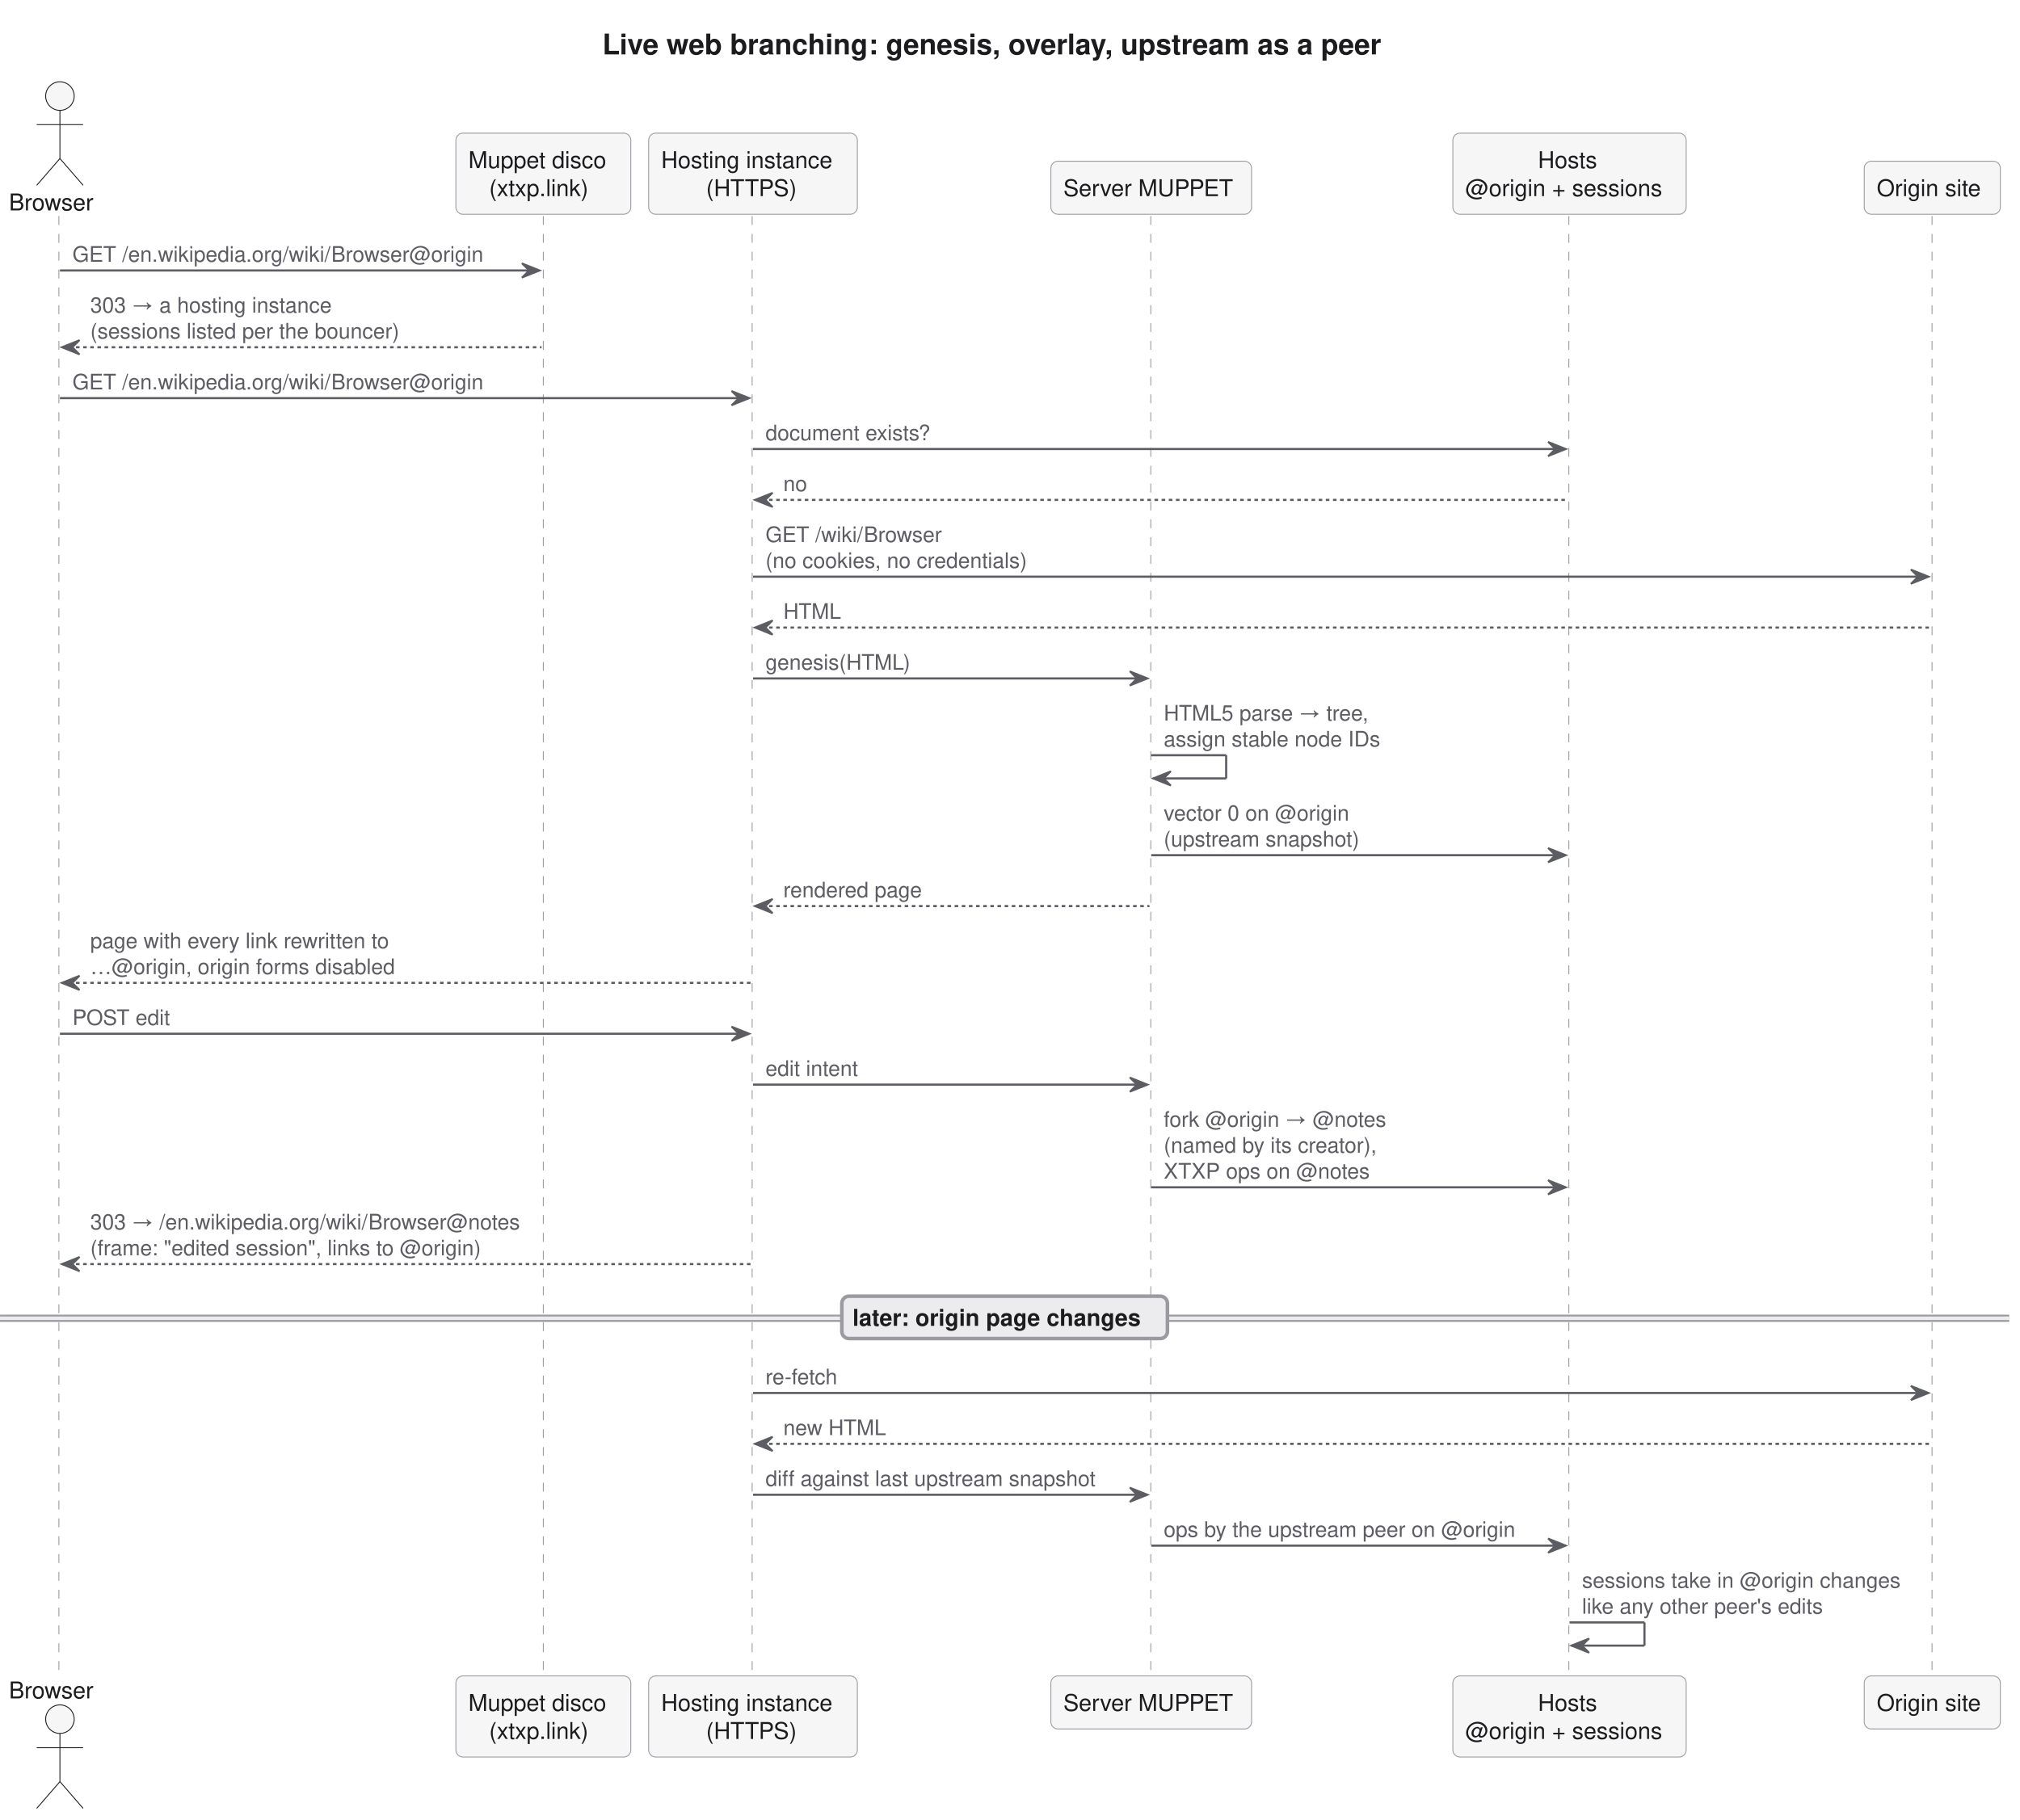
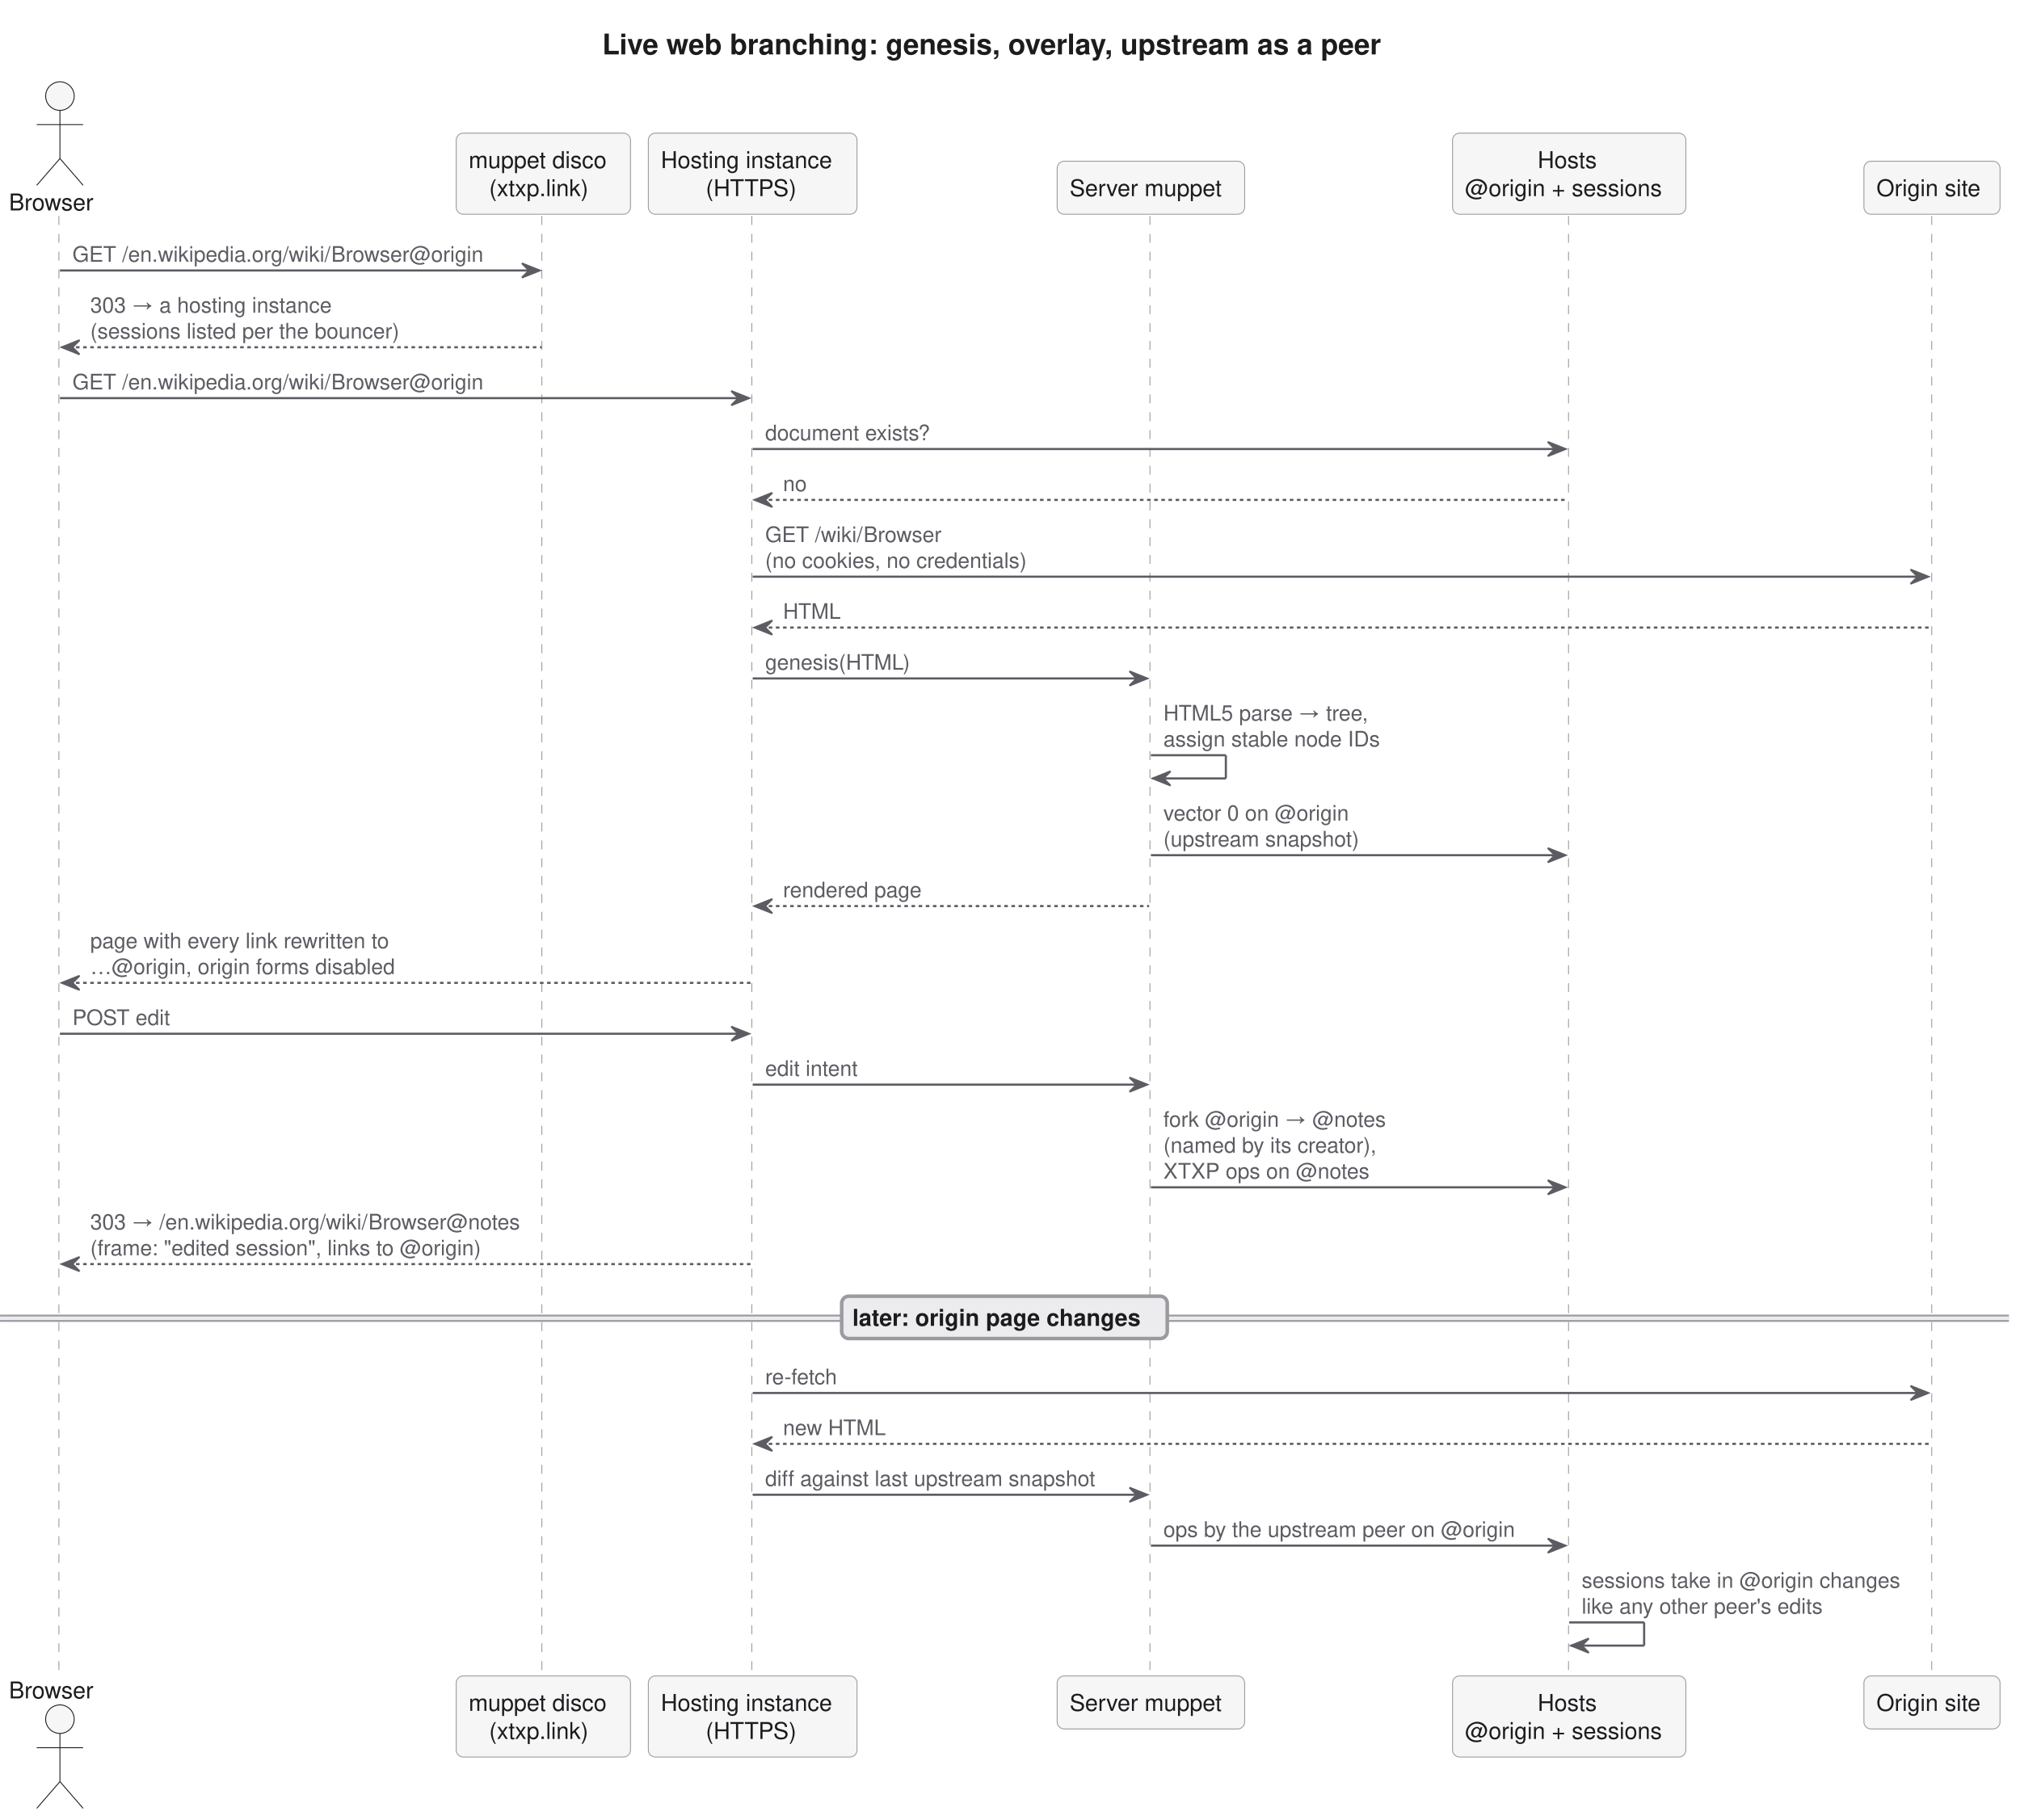
<svg xmlns="http://www.w3.org/2000/svg" contentStyleType="text/css" data-diagram-type="SEQUENCE" height="1020px" preserveAspectRatio="none" style="width:1132px;height:1020px;" version="1.1" viewBox="0 0 1132 1020" width="1132px" zoomAndPan="magnify">
  <defs />
  <g>
-     <text fill="#1C1C1F" font-family="Helvetica" font-size="16" font-weight="bold" lengthAdjust="spacing" textLength="449.812" x="337.59" y="30.5">Live web branching: genesis, overlay, upstream as a peer</text>
+     <text fill="#1C1C1F" font-family="Helvetica" font-size="16" font-weight="bold" lengthAdjust="spacing" textLength="449.812" x="337.501" y="30.5">Live web branching: genesis, overlay, upstream as a peer</text>
    <g>
      <rect fill="#000000" fill-opacity="0" height="819.315" width="8" x="29.584" y="121.089" />
      <line style="stroke:#9A9AA1;stroke-width:0.5;stroke-dasharray:5,5;" x1="33" x2="33" y1="121.089" y2="940.404" />
    </g>
    <g>
      <rect fill="#000000" fill-opacity="0" height="819.315" width="8" x="300.487" y="121.089" />
-       <line style="stroke:#9A9AA1;stroke-width:0.5;stroke-dasharray:5,5;" x1="304.471" x2="304.471" y1="121.089" y2="940.404" />
-     </g>
-     <g>
-       <rect fill="#000000" fill-opacity="0" height="819.315" width="8" x="417.981" y="121.089" />
-       <line style="stroke:#9A9AA1;stroke-width:0.5;stroke-dasharray:5,5;" x1="421.502" x2="421.502" y1="121.089" y2="940.404" />
-     </g>
-     <g>
-       <rect fill="#000000" fill-opacity="0" height="819.315" width="8" x="641.141" y="121.089" />
-       <line style="stroke:#9A9AA1;stroke-width:0.5;stroke-dasharray:5,5;" x1="644.903" x2="644.903" y1="121.089" y2="940.404" />
-     </g>
-     <g>
-       <rect fill="#000000" fill-opacity="0" height="819.315" width="8" x="875.552" y="121.089" />
-       <line style="stroke:#9A9AA1;stroke-width:0.5;stroke-dasharray:5,5;" x1="879.172" x2="879.172" y1="121.089" y2="940.404" />
-     </g>
-     <g>
-       <rect fill="#000000" fill-opacity="0" height="819.315" width="8" x="1078.85" y="121.089" />
-       <line style="stroke:#9A9AA1;stroke-width:0.5;stroke-dasharray:5,5;" x1="1082.709" x2="1082.709" y1="121.089" y2="940.404" />
+       <line style="stroke:#9A9AA1;stroke-width:0.5;stroke-dasharray:5,5;" x1="303.649" x2="303.649" y1="121.089" y2="940.404" />
+     </g>
+     <g>
+       <rect fill="#000000" fill-opacity="0" height="819.315" width="8" x="417.803" y="121.089" />
+       <line style="stroke:#9A9AA1;stroke-width:0.5;stroke-dasharray:5,5;" x1="421.324" x2="421.324" y1="121.089" y2="940.404" />
+     </g>
+     <g>
+       <rect fill="#000000" fill-opacity="0" height="819.315" width="8" x="640.964" y="121.089" />
+       <line style="stroke:#9A9AA1;stroke-width:0.5;stroke-dasharray:5,5;" x1="644.426" x2="644.426" y1="121.089" y2="940.404" />
+     </g>
+     <g>
+       <rect fill="#000000" fill-opacity="0" height="819.315" width="8" x="875.374" y="121.089" />
+       <line style="stroke:#9A9AA1;stroke-width:0.5;stroke-dasharray:5,5;" x1="878.994" x2="878.994" y1="121.089" y2="940.404" />
+     </g>
+     <g>
+       <rect fill="#000000" fill-opacity="0" height="819.315" width="8" x="1078.673" y="121.089" />
+       <line style="stroke:#9A9AA1;stroke-width:0.5;stroke-dasharray:5,5;" x1="1082.531" x2="1082.531" y1="121.089" y2="940.404" />
    </g>
    <g class="participant participant-head" data-participant="b">
      <text fill="#1C1C1F" font-family="Helvetica" font-size="13" lengthAdjust="spacing" textLength="51.169" x="5" y="117.953">Browser</text>
      <ellipse cx="33.584" cy="53.859" fill="#F6F6F7" rx="8" ry="8" style="stroke:#1C1C1F;stroke-width:0.5;" />
      <path d="M33.584,61.859 L33.584,88.859 M20.584,69.859 L46.584,69.859 M33.584,88.859 L20.584,103.859 M33.584,88.859 L46.584,103.859" fill="none" style="stroke:#1C1C1F;stroke-width:0.5;" />
    </g>
    <g class="participant participant-tail" data-participant="b">
      <text fill="#1C1C1F" font-family="Helvetica" font-size="13" lengthAdjust="spacing" textLength="51.169" x="5" y="951.998">Browser</text>
      <ellipse cx="33.584" cy="963.634" fill="#F6F6F7" rx="8" ry="8" style="stroke:#1C1C1F;stroke-width:0.5;" />
      <path d="M33.584,971.634 L33.584,998.634 M20.584,979.634 L46.584,979.634 M33.584,998.634 L20.584,1013.634 M33.584,998.634 L46.584,1013.634" fill="none" style="stroke:#1C1C1F;stroke-width:0.5;" />
    </g>
    <g class="participant participant-head" data-participant="d">
-       <rect fill="#F6F6F7" height="45.459" rx="4" ry="4" style="stroke:#9A9AA1;stroke-width:0.5;" width="98.03" x="255.471" y="74.63" />
-       <text fill="#1C1C1F" font-family="Helvetica" font-size="13" lengthAdjust="spacing" textLength="84.03" x="262.471" y="94.224">Muppet disco</text>
+       <rect fill="#F6F6F7" height="45.459" rx="4" ry="4" style="stroke:#9A9AA1;stroke-width:0.5;" width="97.675" x="255.649" y="74.63" />
+       <text fill="#1C1C1F" font-family="Helvetica" font-size="13" lengthAdjust="spacing" textLength="83.675" x="262.649" y="94.224">muppet disco</text>
      <text fill="#1C1C1F" font-family="Helvetica" font-size="13" lengthAdjust="spacing" textLength="60.747" x="274.113" y="109.953">(xtxp.link)</text>
    </g>
    <g class="participant participant-tail" data-participant="d">
-       <rect fill="#F6F6F7" height="45.459" rx="4" ry="4" style="stroke:#9A9AA1;stroke-width:0.5;" width="98.03" x="255.471" y="939.404" />
-       <text fill="#1C1C1F" font-family="Helvetica" font-size="13" lengthAdjust="spacing" textLength="84.03" x="262.471" y="958.998">Muppet disco</text>
+       <rect fill="#F6F6F7" height="45.459" rx="4" ry="4" style="stroke:#9A9AA1;stroke-width:0.5;" width="97.675" x="255.649" y="939.404" />
+       <text fill="#1C1C1F" font-family="Helvetica" font-size="13" lengthAdjust="spacing" textLength="83.675" x="262.649" y="958.998">muppet disco</text>
      <text fill="#1C1C1F" font-family="Helvetica" font-size="13" lengthAdjust="spacing" textLength="60.747" x="274.113" y="974.727">(xtxp.link)</text>
    </g>
    <g class="participant participant-head" data-participant="gw">
-       <rect fill="#F6F6F7" height="45.459" rx="4" ry="4" style="stroke:#9A9AA1;stroke-width:0.5;" width="116.959" x="363.502" y="74.63" />
-       <text fill="#1C1C1F" font-family="Helvetica" font-size="13" lengthAdjust="spacing" textLength="102.959" x="370.502" y="94.224">Hosting instance</text>
-       <text fill="#1C1C1F" font-family="Helvetica" font-size="13" lengthAdjust="spacing" textLength="52.571" x="395.696" y="109.953">(HTTPS)</text>
+       <rect fill="#F6F6F7" height="45.459" rx="4" ry="4" style="stroke:#9A9AA1;stroke-width:0.5;" width="116.959" x="363.324" y="74.63" />
+       <text fill="#1C1C1F" font-family="Helvetica" font-size="13" lengthAdjust="spacing" textLength="102.959" x="370.324" y="94.224">Hosting instance</text>
+       <text fill="#1C1C1F" font-family="Helvetica" font-size="13" lengthAdjust="spacing" textLength="52.571" x="395.518" y="109.953">(HTTPS)</text>
    </g>
    <g class="participant participant-tail" data-participant="gw">
-       <rect fill="#F6F6F7" height="45.459" rx="4" ry="4" style="stroke:#9A9AA1;stroke-width:0.5;" width="116.959" x="363.502" y="939.404" />
-       <text fill="#1C1C1F" font-family="Helvetica" font-size="13" lengthAdjust="spacing" textLength="102.959" x="370.502" y="958.998">Hosting instance</text>
-       <text fill="#1C1C1F" font-family="Helvetica" font-size="13" lengthAdjust="spacing" textLength="52.571" x="395.696" y="974.727">(HTTPS)</text>
+       <rect fill="#F6F6F7" height="45.459" rx="4" ry="4" style="stroke:#9A9AA1;stroke-width:0.5;" width="116.959" x="363.324" y="939.404" />
+       <text fill="#1C1C1F" font-family="Helvetica" font-size="13" lengthAdjust="spacing" textLength="102.959" x="370.324" y="958.998">Hosting instance</text>
+       <text fill="#1C1C1F" font-family="Helvetica" font-size="13" lengthAdjust="spacing" textLength="52.571" x="395.518" y="974.727">(HTTPS)</text>
    </g>
    <g class="participant participant-head" data-participant="sm">
-       <rect fill="#F6F6F7" height="29.73" rx="4" ry="4" style="stroke:#9A9AA1;stroke-width:0.5;" width="112.478" x="588.903" y="90.359" />
-       <text fill="#1C1C1F" font-family="Helvetica" font-size="13" lengthAdjust="spacing" textLength="98.478" x="595.903" y="109.953">Server MUPPET</text>
+       <rect fill="#F6F6F7" height="29.73" rx="4" ry="4" style="stroke:#9A9AA1;stroke-width:0.5;" width="105.076" x="592.426" y="90.359" />
+       <text fill="#1C1C1F" font-family="Helvetica" font-size="13" lengthAdjust="spacing" textLength="91.076" x="599.426" y="109.953">Server muppet</text>
    </g>
    <g class="participant participant-tail" data-participant="sm">
-       <rect fill="#F6F6F7" height="29.73" rx="4" ry="4" style="stroke:#9A9AA1;stroke-width:0.5;" width="112.478" x="588.903" y="939.404" />
-       <text fill="#1C1C1F" font-family="Helvetica" font-size="13" lengthAdjust="spacing" textLength="98.478" x="595.903" y="958.998">Server MUPPET</text>
+       <rect fill="#F6F6F7" height="29.73" rx="4" ry="4" style="stroke:#9A9AA1;stroke-width:0.5;" width="105.076" x="592.426" y="939.404" />
+       <text fill="#1C1C1F" font-family="Helvetica" font-size="13" lengthAdjust="spacing" textLength="91.076" x="599.426" y="958.998">Server muppet</text>
    </g>
    <g class="participant participant-head" data-participant="t">
-       <rect fill="#F6F6F7" height="45.459" rx="4" ry="4" style="stroke:#9A9AA1;stroke-width:0.5;" width="130.759" x="814.172" y="74.63" />
-       <text fill="#1C1C1F" font-family="Helvetica" font-size="13" lengthAdjust="spacing" textLength="35.433" x="861.835" y="94.224">Hosts</text>
-       <text fill="#1C1C1F" font-family="Helvetica" font-size="13" lengthAdjust="spacing" textLength="116.759" x="821.172" y="109.953">@origin + sessions</text>
+       <rect fill="#F6F6F7" height="45.459" rx="4" ry="4" style="stroke:#9A9AA1;stroke-width:0.5;" width="130.759" x="813.994" y="74.63" />
+       <text fill="#1C1C1F" font-family="Helvetica" font-size="13" lengthAdjust="spacing" textLength="35.433" x="861.658" y="94.224">Hosts</text>
+       <text fill="#1C1C1F" font-family="Helvetica" font-size="13" lengthAdjust="spacing" textLength="116.759" x="820.994" y="109.953">@origin + sessions</text>
    </g>
    <g class="participant participant-tail" data-participant="t">
-       <rect fill="#F6F6F7" height="45.459" rx="4" ry="4" style="stroke:#9A9AA1;stroke-width:0.5;" width="130.759" x="814.172" y="939.404" />
-       <text fill="#1C1C1F" font-family="Helvetica" font-size="13" lengthAdjust="spacing" textLength="35.433" x="861.835" y="958.998">Hosts</text>
-       <text fill="#1C1C1F" font-family="Helvetica" font-size="13" lengthAdjust="spacing" textLength="116.759" x="821.172" y="974.727">@origin + sessions</text>
+       <rect fill="#F6F6F7" height="45.459" rx="4" ry="4" style="stroke:#9A9AA1;stroke-width:0.5;" width="130.759" x="813.994" y="939.404" />
+       <text fill="#1C1C1F" font-family="Helvetica" font-size="13" lengthAdjust="spacing" textLength="35.433" x="861.658" y="958.998">Hosts</text>
+       <text fill="#1C1C1F" font-family="Helvetica" font-size="13" lengthAdjust="spacing" textLength="116.759" x="820.994" y="974.727">@origin + sessions</text>
    </g>
    <g class="participant participant-head" data-participant="o">
-       <rect fill="#F6F6F7" height="29.73" rx="4" ry="4" style="stroke:#9A9AA1;stroke-width:0.5;" width="76.283" x="1044.709" y="90.359" />
-       <text fill="#1C1C1F" font-family="Helvetica" font-size="13" lengthAdjust="spacing" textLength="62.283" x="1051.709" y="109.953">Origin site</text>
+       <rect fill="#F6F6F7" height="29.73" rx="4" ry="4" style="stroke:#9A9AA1;stroke-width:0.5;" width="76.283" x="1044.531" y="90.359" />
+       <text fill="#1C1C1F" font-family="Helvetica" font-size="13" lengthAdjust="spacing" textLength="62.283" x="1051.531" y="109.953">Origin site</text>
    </g>
    <g class="participant participant-tail" data-participant="o">
-       <rect fill="#F6F6F7" height="29.73" rx="4" ry="4" style="stroke:#9A9AA1;stroke-width:0.5;" width="76.283" x="1044.709" y="939.404" />
-       <text fill="#1C1C1F" font-family="Helvetica" font-size="13" lengthAdjust="spacing" textLength="62.283" x="1051.709" y="958.998">Origin site</text>
+       <rect fill="#F6F6F7" height="29.73" rx="4" ry="4" style="stroke:#9A9AA1;stroke-width:0.5;" width="76.283" x="1044.531" y="939.404" />
+       <text fill="#1C1C1F" font-family="Helvetica" font-size="13" lengthAdjust="spacing" textLength="62.283" x="1051.531" y="958.998">Origin site</text>
    </g>
    <g class="message" data-participant-1="b" data-participant-2="d">
      <polygon fill="#5C5C63" points="292.487,147.608,302.487,151.608,292.487,155.608,296.487,151.608" style="stroke:#5C5C63;stroke-width:1;" />
      <line style="stroke:#5C5C63;stroke-width:1.2;" x1="33.584" x2="298.487" y1="151.608" y2="151.608" />
      <text fill="#5C5C63" font-family="Helvetica" font-size="12" lengthAdjust="spacing" textLength="246.902" x="40.584" y="146.714">GET /en.wikipedia.org/wiki/Browser@origin</text>
    </g>
    <g class="message" data-participant-1="d" data-participant-2="b">
      <polygon fill="#5C5C63" points="44.584,190.648,34.584,194.648,44.584,198.648,40.584,194.648" style="stroke:#5C5C63;stroke-width:1;" />
      <line style="stroke:#5C5C63;stroke-width:1.2;stroke-dasharray:2,2;" x1="38.584" x2="303.487" y1="194.648" y2="194.648" />
      <text fill="#5C5C63" font-family="Helvetica" font-size="12" lengthAdjust="spacing" textLength="143.924" x="50.584" y="175.233">303 → a hosting instance</text>
      <text fill="#5C5C63" font-family="Helvetica" font-size="12" lengthAdjust="spacing" textLength="186.17" x="50.584" y="189.753">(sessions listed per the bouncer)</text>
    </g>
    <g class="message" data-participant-1="b" data-participant-2="gw">
-       <polygon fill="#5C5C63" points="409.981,219.167,419.981,223.167,409.981,227.167,413.981,223.167" style="stroke:#5C5C63;stroke-width:1;" />
-       <line style="stroke:#5C5C63;stroke-width:1.2;" x1="33.584" x2="415.981" y1="223.167" y2="223.167" />
+       <polygon fill="#5C5C63" points="409.803,219.167,419.803,223.167,409.803,227.167,413.803,223.167" style="stroke:#5C5C63;stroke-width:1;" />
+       <line style="stroke:#5C5C63;stroke-width:1.2;" x1="33.584" x2="415.803" y1="223.167" y2="223.167" />
      <text fill="#5C5C63" font-family="Helvetica" font-size="12" lengthAdjust="spacing" textLength="246.902" x="40.584" y="218.273">GET /en.wikipedia.org/wiki/Browser@origin</text>
    </g>
    <g class="message" data-participant-1="gw" data-participant-2="t">
-       <polygon fill="#5C5C63" points="867.552,247.686,877.552,251.686,867.552,255.686,871.552,251.686" style="stroke:#5C5C63;stroke-width:1;" />
-       <line style="stroke:#5C5C63;stroke-width:1.2;" x1="421.981" x2="873.552" y1="251.686" y2="251.686" />
-       <text fill="#5C5C63" font-family="Helvetica" font-size="12" lengthAdjust="spacing" textLength="99.574" x="428.981" y="246.792">document exists?</text>
+       <polygon fill="#5C5C63" points="867.374,247.686,877.374,251.686,867.374,255.686,871.374,251.686" style="stroke:#5C5C63;stroke-width:1;" />
+       <line style="stroke:#5C5C63;stroke-width:1.2;" x1="421.803" x2="873.374" y1="251.686" y2="251.686" />
+       <text fill="#5C5C63" font-family="Helvetica" font-size="12" lengthAdjust="spacing" textLength="99.574" x="428.803" y="246.792">document exists?</text>
    </g>
    <g class="message" data-participant-1="t" data-participant-2="gw">
-       <polygon fill="#5C5C63" points="432.981,276.206,422.981,280.206,432.981,284.206,428.981,280.206" style="stroke:#5C5C63;stroke-width:1;" />
-       <line style="stroke:#5C5C63;stroke-width:1.2;stroke-dasharray:2,2;" x1="426.981" x2="878.552" y1="280.206" y2="280.206" />
-       <text fill="#5C5C63" font-family="Helvetica" font-size="12" lengthAdjust="spacing" textLength="14.285" x="438.981" y="275.312">no</text>
+       <polygon fill="#5C5C63" points="432.803,276.206,422.803,280.206,432.803,284.206,428.803,280.206" style="stroke:#5C5C63;stroke-width:1;" />
+       <line style="stroke:#5C5C63;stroke-width:1.2;stroke-dasharray:2,2;" x1="426.803" x2="878.374" y1="280.206" y2="280.206" />
+       <text fill="#5C5C63" font-family="Helvetica" font-size="12" lengthAdjust="spacing" textLength="14.285" x="438.803" y="275.312">no</text>
    </g>
    <g class="message" data-participant-1="gw" data-participant-2="o">
-       <polygon fill="#5C5C63" points="1070.85,319.245,1080.85,323.245,1070.85,327.245,1074.85,323.245" style="stroke:#5C5C63;stroke-width:1;" />
-       <line style="stroke:#5C5C63;stroke-width:1.2;" x1="421.981" x2="1076.85" y1="323.245" y2="323.245" />
-       <text fill="#5C5C63" font-family="Helvetica" font-size="12" lengthAdjust="spacing" textLength="105.387" x="428.981" y="303.831">GET /wiki/Browser</text>
-       <text fill="#5C5C63" font-family="Helvetica" font-size="12" lengthAdjust="spacing" textLength="157.588" x="428.981" y="318.351">(no cookies, no credentials)</text>
+       <polygon fill="#5C5C63" points="1070.673,319.245,1080.673,323.245,1070.673,327.245,1074.673,323.245" style="stroke:#5C5C63;stroke-width:1;" />
+       <line style="stroke:#5C5C63;stroke-width:1.2;" x1="421.803" x2="1076.673" y1="323.245" y2="323.245" />
+       <text fill="#5C5C63" font-family="Helvetica" font-size="12" lengthAdjust="spacing" textLength="105.387" x="428.803" y="303.831">GET /wiki/Browser</text>
+       <text fill="#5C5C63" font-family="Helvetica" font-size="12" lengthAdjust="spacing" textLength="157.588" x="428.803" y="318.351">(no cookies, no credentials)</text>
    </g>
    <g class="message" data-participant-1="o" data-participant-2="gw">
-       <polygon fill="#5C5C63" points="432.981,347.765,422.981,351.765,432.981,355.765,428.981,351.765" style="stroke:#5C5C63;stroke-width:1;" />
-       <line style="stroke:#5C5C63;stroke-width:1.2;stroke-dasharray:2,2;" x1="426.981" x2="1081.85" y1="351.765" y2="351.765" />
-       <text fill="#5C5C63" font-family="Helvetica" font-size="12" lengthAdjust="spacing" textLength="34.289" x="438.981" y="346.87">HTML</text>
+       <polygon fill="#5C5C63" points="432.803,347.765,422.803,351.765,432.803,355.765,428.803,351.765" style="stroke:#5C5C63;stroke-width:1;" />
+       <line style="stroke:#5C5C63;stroke-width:1.2;stroke-dasharray:2,2;" x1="426.803" x2="1081.673" y1="351.765" y2="351.765" />
+       <text fill="#5C5C63" font-family="Helvetica" font-size="12" lengthAdjust="spacing" textLength="34.289" x="438.803" y="346.87">HTML</text>
    </g>
    <g class="message" data-participant-1="gw" data-participant-2="sm">
-       <polygon fill="#5C5C63" points="633.141,376.284,643.141,380.284,633.141,384.284,637.141,380.284" style="stroke:#5C5C63;stroke-width:1;" />
-       <line style="stroke:#5C5C63;stroke-width:1.2;" x1="421.981" x2="639.141" y1="380.284" y2="380.284" />
-       <text fill="#5C5C63" font-family="Helvetica" font-size="12" lengthAdjust="spacing" textLength="87.059" x="428.981" y="375.39">genesis(HTML)</text>
+       <polygon fill="#5C5C63" points="632.964,376.284,642.964,380.284,632.964,384.284,636.964,380.284" style="stroke:#5C5C63;stroke-width:1;" />
+       <line style="stroke:#5C5C63;stroke-width:1.2;" x1="421.803" x2="638.964" y1="380.284" y2="380.284" />
+       <text fill="#5C5C63" font-family="Helvetica" font-size="12" lengthAdjust="spacing" textLength="87.059" x="428.803" y="375.39">genesis(HTML)</text>
    </g>
    <g class="message" data-participant-1="sm" data-participant-2="sm">
-       <line style="stroke:#5C5C63;stroke-width:1.2;" x1="645.141" x2="687.141" y1="423.323" y2="423.323" />
-       <line style="stroke:#5C5C63;stroke-width:1.2;" x1="687.141" x2="687.141" y1="423.323" y2="436.323" />
-       <line style="stroke:#5C5C63;stroke-width:1.2;" x1="646.141" x2="687.141" y1="436.323" y2="436.323" />
-       <polygon fill="#5C5C63" points="656.141,432.323,646.141,436.323,656.141,440.323,652.141,436.323" style="stroke:#5C5C63;stroke-width:1;" />
-       <text fill="#5C5C63" font-family="Helvetica" font-size="12" lengthAdjust="spacing" textLength="120.984" x="652.141" y="403.909">HTML5 parse → tree,</text>
-       <text fill="#5C5C63" font-family="Helvetica" font-size="12" lengthAdjust="spacing" textLength="127.981" x="652.141" y="418.429">assign stable node IDs</text>
+       <line style="stroke:#5C5C63;stroke-width:1.2;" x1="644.964" x2="686.964" y1="423.323" y2="423.323" />
+       <line style="stroke:#5C5C63;stroke-width:1.2;" x1="686.964" x2="686.964" y1="423.323" y2="436.323" />
+       <line style="stroke:#5C5C63;stroke-width:1.2;" x1="645.964" x2="686.964" y1="436.323" y2="436.323" />
+       <polygon fill="#5C5C63" points="655.964,432.323,645.964,436.323,655.964,440.323,651.964,436.323" style="stroke:#5C5C63;stroke-width:1;" />
+       <text fill="#5C5C63" font-family="Helvetica" font-size="12" lengthAdjust="spacing" textLength="120.984" x="651.964" y="403.909">HTML5 parse → tree,</text>
+       <text fill="#5C5C63" font-family="Helvetica" font-size="12" lengthAdjust="spacing" textLength="127.981" x="651.964" y="418.429">assign stable node IDs</text>
    </g>
    <g class="message" data-participant-1="sm" data-participant-2="t">
-       <polygon fill="#5C5C63" points="867.552,475.362,877.552,479.362,867.552,483.362,871.552,479.362" style="stroke:#5C5C63;stroke-width:1;" />
-       <line style="stroke:#5C5C63;stroke-width:1.2;" x1="645.141" x2="873.552" y1="479.362" y2="479.362" />
-       <text fill="#5C5C63" font-family="Helvetica" font-size="12" lengthAdjust="spacing" textLength="111.779" x="652.141" y="459.948">vector 0 on @origin</text>
-       <text fill="#5C5C63" font-family="Helvetica" font-size="12" lengthAdjust="spacing" textLength="117.656" x="652.141" y="474.468">(upstream snapshot)</text>
+       <polygon fill="#5C5C63" points="867.374,475.362,877.374,479.362,867.374,483.362,871.374,479.362" style="stroke:#5C5C63;stroke-width:1;" />
+       <line style="stroke:#5C5C63;stroke-width:1.2;" x1="644.964" x2="873.374" y1="479.362" y2="479.362" />
+       <text fill="#5C5C63" font-family="Helvetica" font-size="12" lengthAdjust="spacing" textLength="111.779" x="651.964" y="459.948">vector 0 on @origin</text>
+       <text fill="#5C5C63" font-family="Helvetica" font-size="12" lengthAdjust="spacing" textLength="117.656" x="651.964" y="474.468">(upstream snapshot)</text>
    </g>
    <g class="message" data-participant-1="sm" data-participant-2="gw">
-       <polygon fill="#5C5C63" points="432.981,503.882,422.981,507.882,432.981,511.882,428.981,507.882" style="stroke:#5C5C63;stroke-width:1;" />
-       <line style="stroke:#5C5C63;stroke-width:1.2;stroke-dasharray:2,2;" x1="426.981" x2="644.141" y1="507.882" y2="507.882" />
-       <text fill="#5C5C63" font-family="Helvetica" font-size="12" lengthAdjust="spacing" textLength="83.625" x="438.981" y="502.987">rendered page</text>
+       <polygon fill="#5C5C63" points="432.803,503.882,422.803,507.882,432.803,511.882,428.803,507.882" style="stroke:#5C5C63;stroke-width:1;" />
+       <line style="stroke:#5C5C63;stroke-width:1.2;stroke-dasharray:2,2;" x1="426.803" x2="643.964" y1="507.882" y2="507.882" />
+       <text fill="#5C5C63" font-family="Helvetica" font-size="12" lengthAdjust="spacing" textLength="83.625" x="438.803" y="502.987">rendered page</text>
    </g>
    <g class="message" data-participant-1="gw" data-participant-2="b">
      <polygon fill="#5C5C63" points="44.584,546.921,34.584,550.921,44.584,554.921,40.584,550.921" style="stroke:#5C5C63;stroke-width:1;" />
-       <line style="stroke:#5C5C63;stroke-width:1.2;stroke-dasharray:2,2;" x1="38.584" x2="420.981" y1="550.921" y2="550.921" />
+       <line style="stroke:#5C5C63;stroke-width:1.2;stroke-dasharray:2,2;" x1="38.584" x2="420.803" y1="550.921" y2="550.921" />
      <text fill="#5C5C63" font-family="Helvetica" font-size="12" lengthAdjust="spacing" textLength="182.367" x="50.584" y="531.507">page with every link rewritten to</text>
      <text fill="#5C5C63" font-family="Helvetica" font-size="12" lengthAdjust="spacing" textLength="180.416" x="50.584" y="546.026">…@origin, origin forms disabled</text>
    </g>
    <g class="message" data-participant-1="b" data-participant-2="gw">
-       <polygon fill="#5C5C63" points="409.981,575.44,419.981,579.44,409.981,583.44,413.981,579.44" style="stroke:#5C5C63;stroke-width:1;" />
-       <line style="stroke:#5C5C63;stroke-width:1.2;" x1="33.584" x2="415.981" y1="579.44" y2="579.44" />
+       <polygon fill="#5C5C63" points="409.803,575.44,419.803,579.44,409.803,583.44,413.803,579.44" style="stroke:#5C5C63;stroke-width:1;" />
+       <line style="stroke:#5C5C63;stroke-width:1.2;" x1="33.584" x2="415.803" y1="579.44" y2="579.44" />
      <text fill="#5C5C63" font-family="Helvetica" font-size="12" lengthAdjust="spacing" textLength="56.836" x="40.584" y="574.546">POST edit</text>
    </g>
    <g class="message" data-participant-1="gw" data-participant-2="sm">
-       <polygon fill="#5C5C63" points="633.141,603.96,643.141,607.96,633.141,611.96,637.141,607.96" style="stroke:#5C5C63;stroke-width:1;" />
-       <line style="stroke:#5C5C63;stroke-width:1.2;" x1="421.981" x2="639.141" y1="607.96" y2="607.96" />
-       <text fill="#5C5C63" font-family="Helvetica" font-size="12" lengthAdjust="spacing" textLength="56.484" x="428.981" y="603.065">edit intent</text>
+       <polygon fill="#5C5C63" points="632.964,603.96,642.964,607.96,632.964,611.96,636.964,607.96" style="stroke:#5C5C63;stroke-width:1;" />
+       <line style="stroke:#5C5C63;stroke-width:1.2;" x1="421.803" x2="638.964" y1="607.96" y2="607.96" />
+       <text fill="#5C5C63" font-family="Helvetica" font-size="12" lengthAdjust="spacing" textLength="56.484" x="428.803" y="603.065">edit intent</text>
    </g>
    <g class="message" data-participant-1="sm" data-participant-2="t">
-       <polygon fill="#5C5C63" points="867.552,661.519,877.552,665.519,867.552,669.519,871.552,665.519" style="stroke:#5C5C63;stroke-width:1;" />
-       <line style="stroke:#5C5C63;stroke-width:1.2;" x1="645.141" x2="873.552" y1="665.519" y2="665.519" />
-       <text fill="#5C5C63" font-family="Helvetica" font-size="12" lengthAdjust="spacing" textLength="131.01" x="652.141" y="631.585">fork @origin → @notes</text>
-       <text fill="#5C5C63" font-family="Helvetica" font-size="12" lengthAdjust="spacing" textLength="129.023" x="652.141" y="646.105">(named by its creator),</text>
-       <text fill="#5C5C63" font-family="Helvetica" font-size="12" lengthAdjust="spacing" textLength="120.199" x="652.141" y="660.624">XTXP ops on @notes</text>
+       <polygon fill="#5C5C63" points="867.374,661.519,877.374,665.519,867.374,669.519,871.374,665.519" style="stroke:#5C5C63;stroke-width:1;" />
+       <line style="stroke:#5C5C63;stroke-width:1.2;" x1="644.964" x2="873.374" y1="665.519" y2="665.519" />
+       <text fill="#5C5C63" font-family="Helvetica" font-size="12" lengthAdjust="spacing" textLength="131.01" x="651.964" y="631.585">fork @origin → @notes</text>
+       <text fill="#5C5C63" font-family="Helvetica" font-size="12" lengthAdjust="spacing" textLength="129.023" x="651.964" y="646.105">(named by its creator),</text>
+       <text fill="#5C5C63" font-family="Helvetica" font-size="12" lengthAdjust="spacing" textLength="120.199" x="651.964" y="660.624">XTXP ops on @notes</text>
    </g>
    <g class="message" data-participant-1="gw" data-participant-2="b">
      <polygon fill="#5C5C63" points="44.584,704.558,34.584,708.558,44.584,712.558,40.584,708.558" style="stroke:#5C5C63;stroke-width:1;" />
-       <line style="stroke:#5C5C63;stroke-width:1.2;stroke-dasharray:2,2;" x1="38.584" x2="420.981" y1="708.558" y2="708.558" />
+       <line style="stroke:#5C5C63;stroke-width:1.2;stroke-dasharray:2,2;" x1="38.584" x2="420.803" y1="708.558" y2="708.558" />
      <text fill="#5C5C63" font-family="Helvetica" font-size="12" lengthAdjust="spacing" textLength="259.775" x="50.584" y="689.144">303 → /en.wikipedia.org/wiki/Browser@notes</text>
      <text fill="#5C5C63" font-family="Helvetica" font-size="12" lengthAdjust="spacing" textLength="236.144" x="50.584" y="703.663">(frame: "edited session", links to @origin)</text>
    </g>
-     <rect fill="#ECECEE" height="3" rx="4" ry="4" style="stroke:#ECECEE;stroke-width:1;" width="1125.992" x="0" y="737.422" />
-     <line style="stroke:#9A9AA1;stroke-width:1;" x1="0" x2="1125.992" y1="737.422" y2="737.422" />
-     <line style="stroke:#9A9AA1;stroke-width:1;" x1="0" x2="1125.992" y1="740.422" y2="740.422" />
-     <rect fill="#ECECEE" height="23.73" rx="4" ry="4" style="stroke:#9A9AA1;stroke-width:2;" width="182.467" x="471.763" y="726.558" />
-     <text fill="#1C1C1F" font-family="Helvetica" font-size="13" font-weight="bold" lengthAdjust="spacing" textLength="165.388" x="477.763" y="743.151">later: origin page changes</text>
+     <rect fill="#ECECEE" height="3" rx="4" ry="4" style="stroke:#ECECEE;stroke-width:1;" width="1125.814" x="0" y="737.422" />
+     <line style="stroke:#9A9AA1;stroke-width:1;" x1="0" x2="1125.814" y1="737.422" y2="737.422" />
+     <line style="stroke:#9A9AA1;stroke-width:1;" x1="0" x2="1125.814" y1="740.422" y2="740.422" />
+     <rect fill="#ECECEE" height="23.73" rx="4" ry="4" style="stroke:#9A9AA1;stroke-width:2;" width="182.467" x="471.674" y="726.558" />
+     <text fill="#1C1C1F" font-family="Helvetica" font-size="13" font-weight="bold" lengthAdjust="spacing" textLength="165.388" x="477.674" y="743.151">later: origin page changes</text>
    <g class="message" data-participant-1="gw" data-participant-2="o">
-       <polygon fill="#5C5C63" points="1070.85,776.807,1080.85,780.807,1070.85,784.807,1074.85,780.807" style="stroke:#5C5C63;stroke-width:1;" />
-       <line style="stroke:#5C5C63;stroke-width:1.2;" x1="421.981" x2="1076.85" y1="780.807" y2="780.807" />
-       <text fill="#5C5C63" font-family="Helvetica" font-size="12" lengthAdjust="spacing" textLength="46.348" x="428.981" y="775.912">re-fetch</text>
+       <polygon fill="#5C5C63" points="1070.673,776.807,1080.673,780.807,1070.673,784.807,1074.673,780.807" style="stroke:#5C5C63;stroke-width:1;" />
+       <line style="stroke:#5C5C63;stroke-width:1.2;" x1="421.803" x2="1076.673" y1="780.807" y2="780.807" />
+       <text fill="#5C5C63" font-family="Helvetica" font-size="12" lengthAdjust="spacing" textLength="46.348" x="428.803" y="775.912">re-fetch</text>
    </g>
    <g class="message" data-participant-1="o" data-participant-2="gw">
-       <polygon fill="#5C5C63" points="432.981,805.326,422.981,809.326,432.981,813.326,428.981,809.326" style="stroke:#5C5C63;stroke-width:1;" />
-       <line style="stroke:#5C5C63;stroke-width:1.2;stroke-dasharray:2,2;" x1="426.981" x2="1081.85" y1="809.326" y2="809.326" />
-       <text fill="#5C5C63" font-family="Helvetica" font-size="12" lengthAdjust="spacing" textLength="61.57" x="438.981" y="804.432">new HTML</text>
+       <polygon fill="#5C5C63" points="432.803,805.326,422.803,809.326,432.803,813.326,428.803,809.326" style="stroke:#5C5C63;stroke-width:1;" />
+       <line style="stroke:#5C5C63;stroke-width:1.2;stroke-dasharray:2,2;" x1="426.803" x2="1081.673" y1="809.326" y2="809.326" />
+       <text fill="#5C5C63" font-family="Helvetica" font-size="12" lengthAdjust="spacing" textLength="61.57" x="438.803" y="804.432">new HTML</text>
    </g>
    <g class="message" data-participant-1="gw" data-participant-2="sm">
-       <polygon fill="#5C5C63" points="633.141,833.846,643.141,837.846,633.141,841.846,637.141,837.846" style="stroke:#5C5C63;stroke-width:1;" />
-       <line style="stroke:#5C5C63;stroke-width:1.2;" x1="421.981" x2="639.141" y1="837.846" y2="837.846" />
-       <text fill="#5C5C63" font-family="Helvetica" font-size="12" lengthAdjust="spacing" textLength="199.16" x="428.981" y="832.951">diff against last upstream snapshot</text>
+       <polygon fill="#5C5C63" points="632.964,833.846,642.964,837.846,632.964,841.846,636.964,837.846" style="stroke:#5C5C63;stroke-width:1;" />
+       <line style="stroke:#5C5C63;stroke-width:1.2;" x1="421.803" x2="638.964" y1="837.846" y2="837.846" />
+       <text fill="#5C5C63" font-family="Helvetica" font-size="12" lengthAdjust="spacing" textLength="199.16" x="428.803" y="832.951">diff against last upstream snapshot</text>
    </g>
    <g class="message" data-participant-1="sm" data-participant-2="t">
-       <polygon fill="#5C5C63" points="867.552,862.365,877.552,866.365,867.552,870.365,871.552,866.365" style="stroke:#5C5C63;stroke-width:1;" />
-       <line style="stroke:#5C5C63;stroke-width:1.2;" x1="645.141" x2="873.552" y1="866.365" y2="866.365" />
-       <text fill="#5C5C63" font-family="Helvetica" font-size="12" lengthAdjust="spacing" textLength="210.41" x="652.141" y="861.471">ops by the upstream peer on @origin</text>
+       <polygon fill="#5C5C63" points="867.374,862.365,877.374,866.365,867.374,870.365,871.374,866.365" style="stroke:#5C5C63;stroke-width:1;" />
+       <line style="stroke:#5C5C63;stroke-width:1.2;" x1="644.964" x2="873.374" y1="866.365" y2="866.365" />
+       <text fill="#5C5C63" font-family="Helvetica" font-size="12" lengthAdjust="spacing" textLength="210.41" x="651.964" y="861.471">ops by the upstream peer on @origin</text>
    </g>
    <g class="message" data-participant-1="t" data-participant-2="t">
-       <line style="stroke:#5C5C63;stroke-width:1.2;" x1="879.552" x2="921.552" y1="909.404" y2="909.404" />
-       <line style="stroke:#5C5C63;stroke-width:1.2;" x1="921.552" x2="921.552" y1="909.404" y2="922.404" />
-       <line style="stroke:#5C5C63;stroke-width:1.2;" x1="880.552" x2="921.552" y1="922.404" y2="922.404" />
-       <polygon fill="#5C5C63" points="890.552,918.404,880.552,922.404,890.552,926.404,886.552,922.404" style="stroke:#5C5C63;stroke-width:1;" />
-       <text fill="#5C5C63" font-family="Helvetica" font-size="12" lengthAdjust="spacing" textLength="189.299" x="886.552" y="889.99">sessions take in @origin changes</text>
-       <text fill="#5C5C63" font-family="Helvetica" font-size="12" lengthAdjust="spacing" textLength="146.496" x="886.552" y="904.51">like any other peer's edits</text>
+       <line style="stroke:#5C5C63;stroke-width:1.2;" x1="879.374" x2="921.374" y1="909.404" y2="909.404" />
+       <line style="stroke:#5C5C63;stroke-width:1.2;" x1="921.374" x2="921.374" y1="909.404" y2="922.404" />
+       <line style="stroke:#5C5C63;stroke-width:1.2;" x1="880.374" x2="921.374" y1="922.404" y2="922.404" />
+       <polygon fill="#5C5C63" points="890.374,918.404,880.374,922.404,890.374,926.404,886.374,922.404" style="stroke:#5C5C63;stroke-width:1;" />
+       <text fill="#5C5C63" font-family="Helvetica" font-size="12" lengthAdjust="spacing" textLength="189.299" x="886.374" y="889.99">sessions take in @origin changes</text>
+       <text fill="#5C5C63" font-family="Helvetica" font-size="12" lengthAdjust="spacing" textLength="146.496" x="886.374" y="904.51">like any other peer's edits</text>
    </g>
  </g>
</svg>
